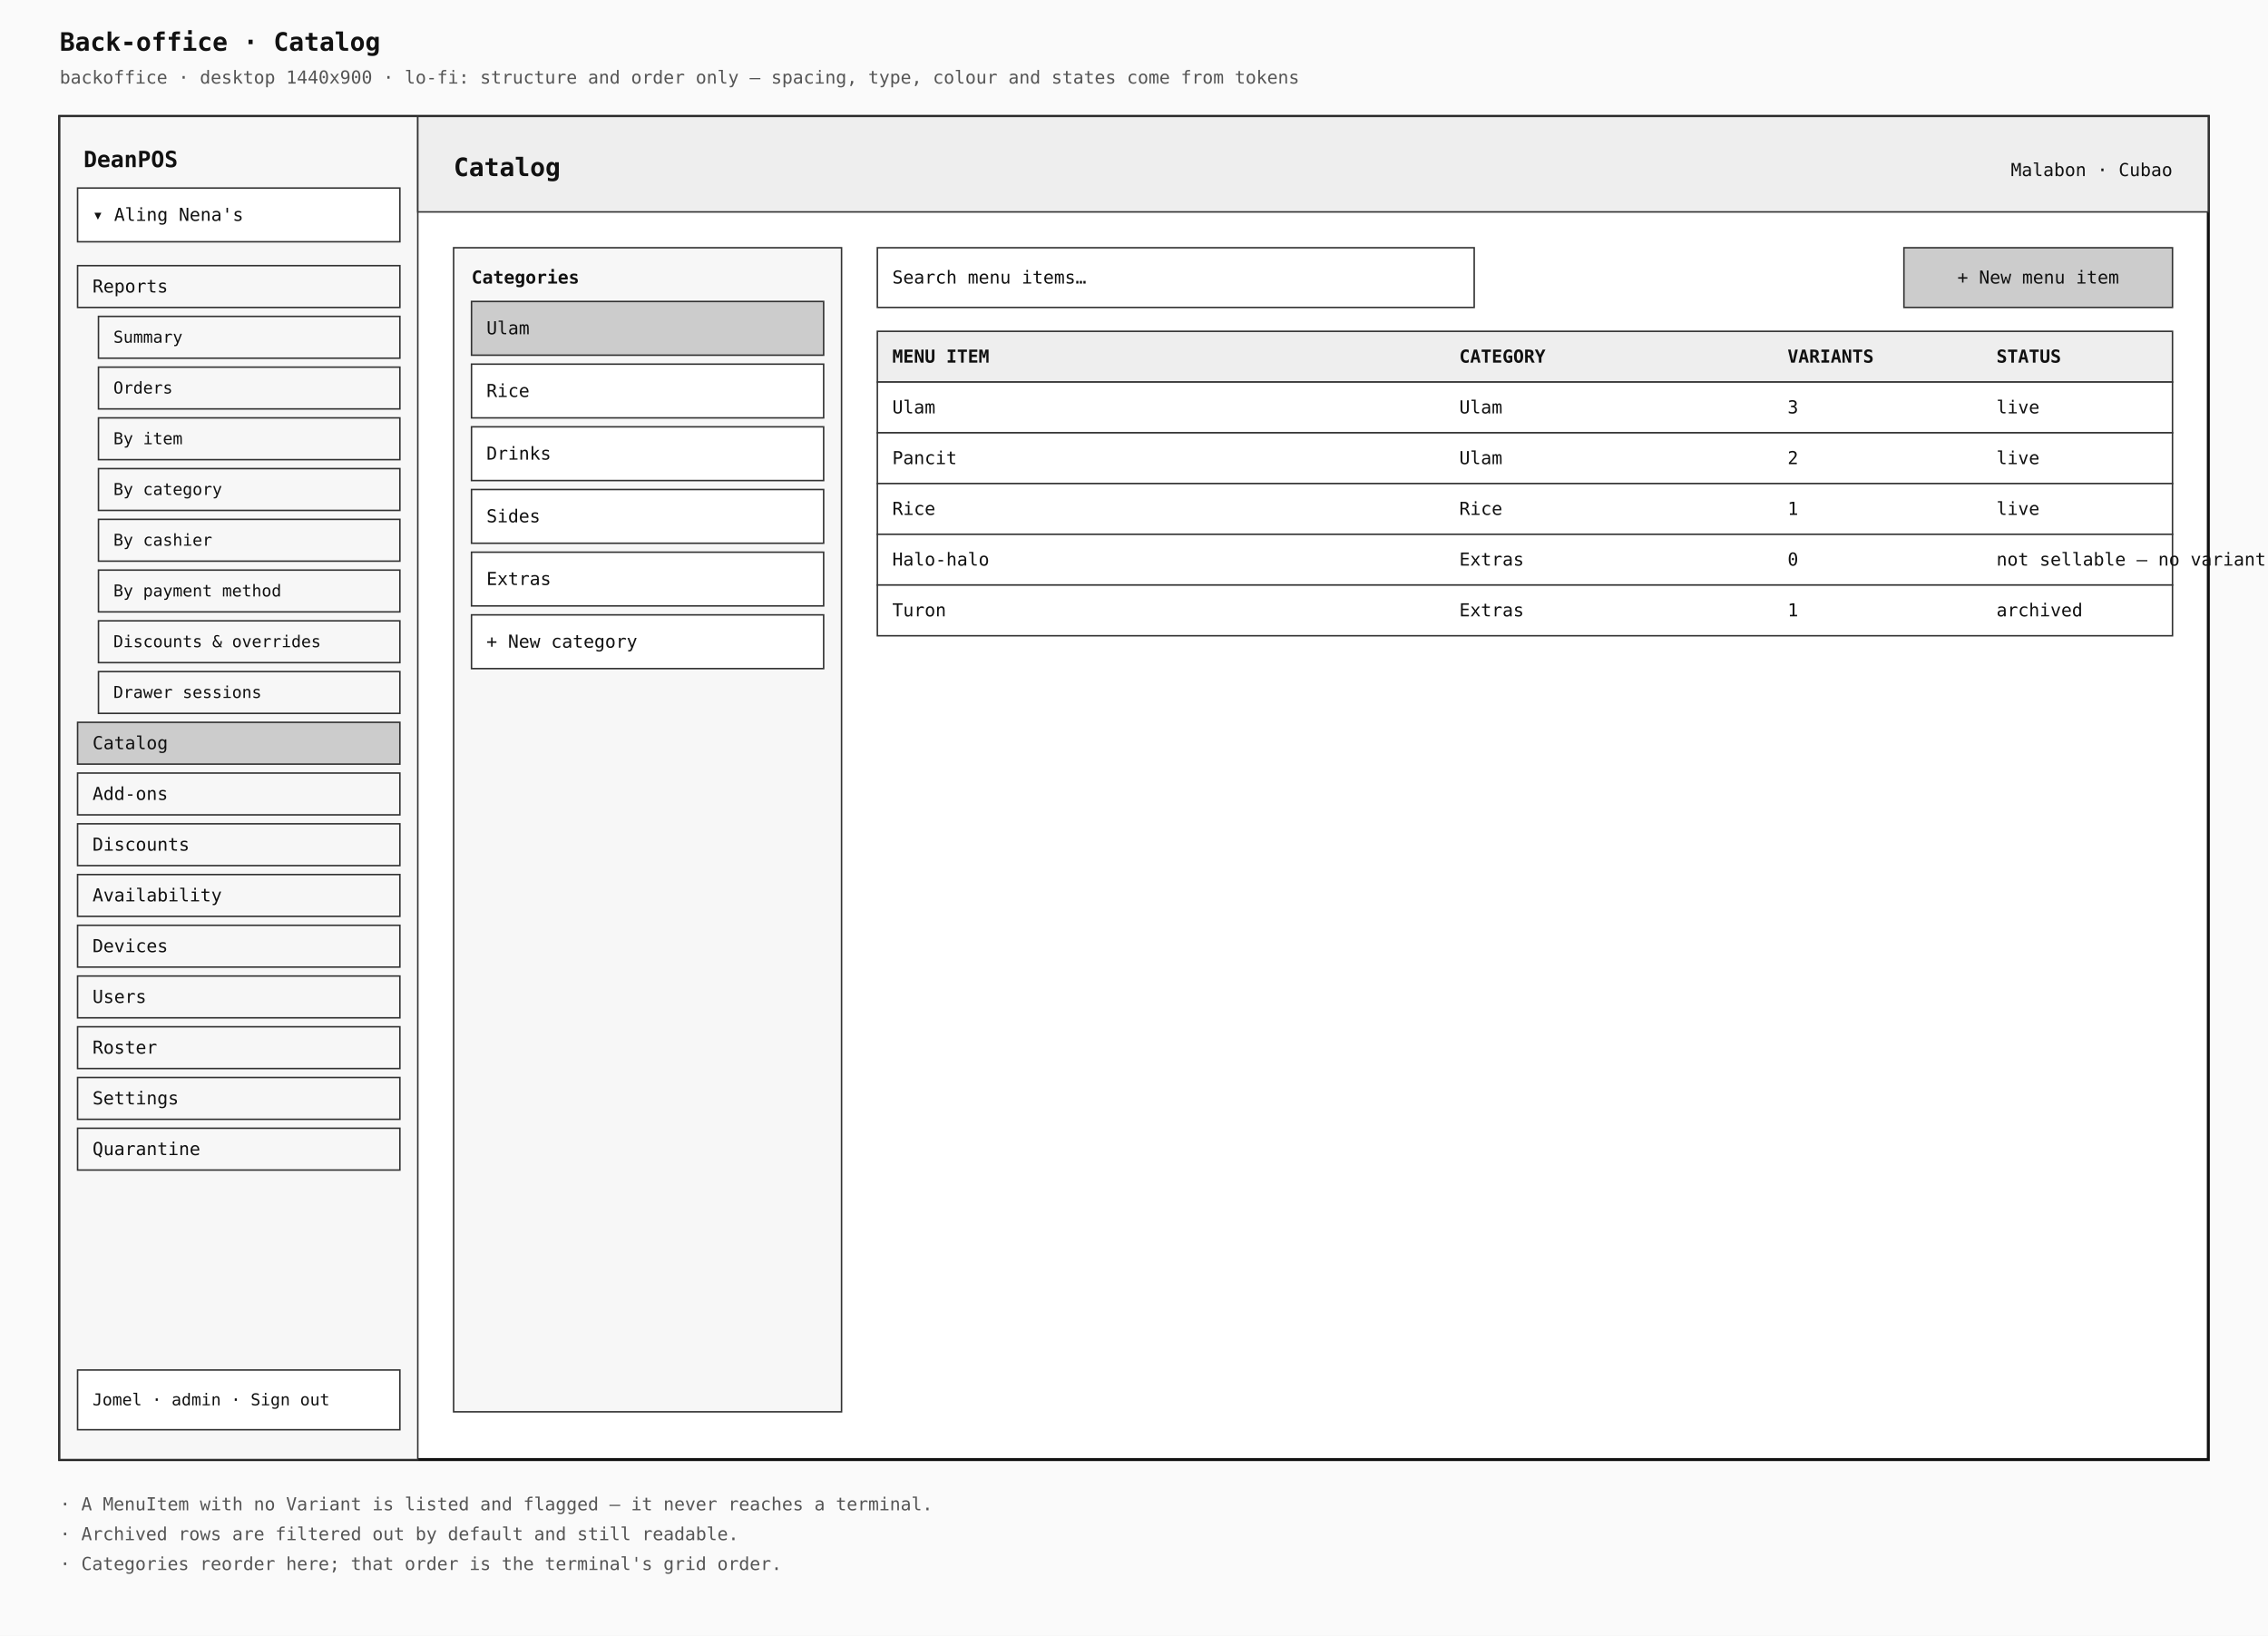
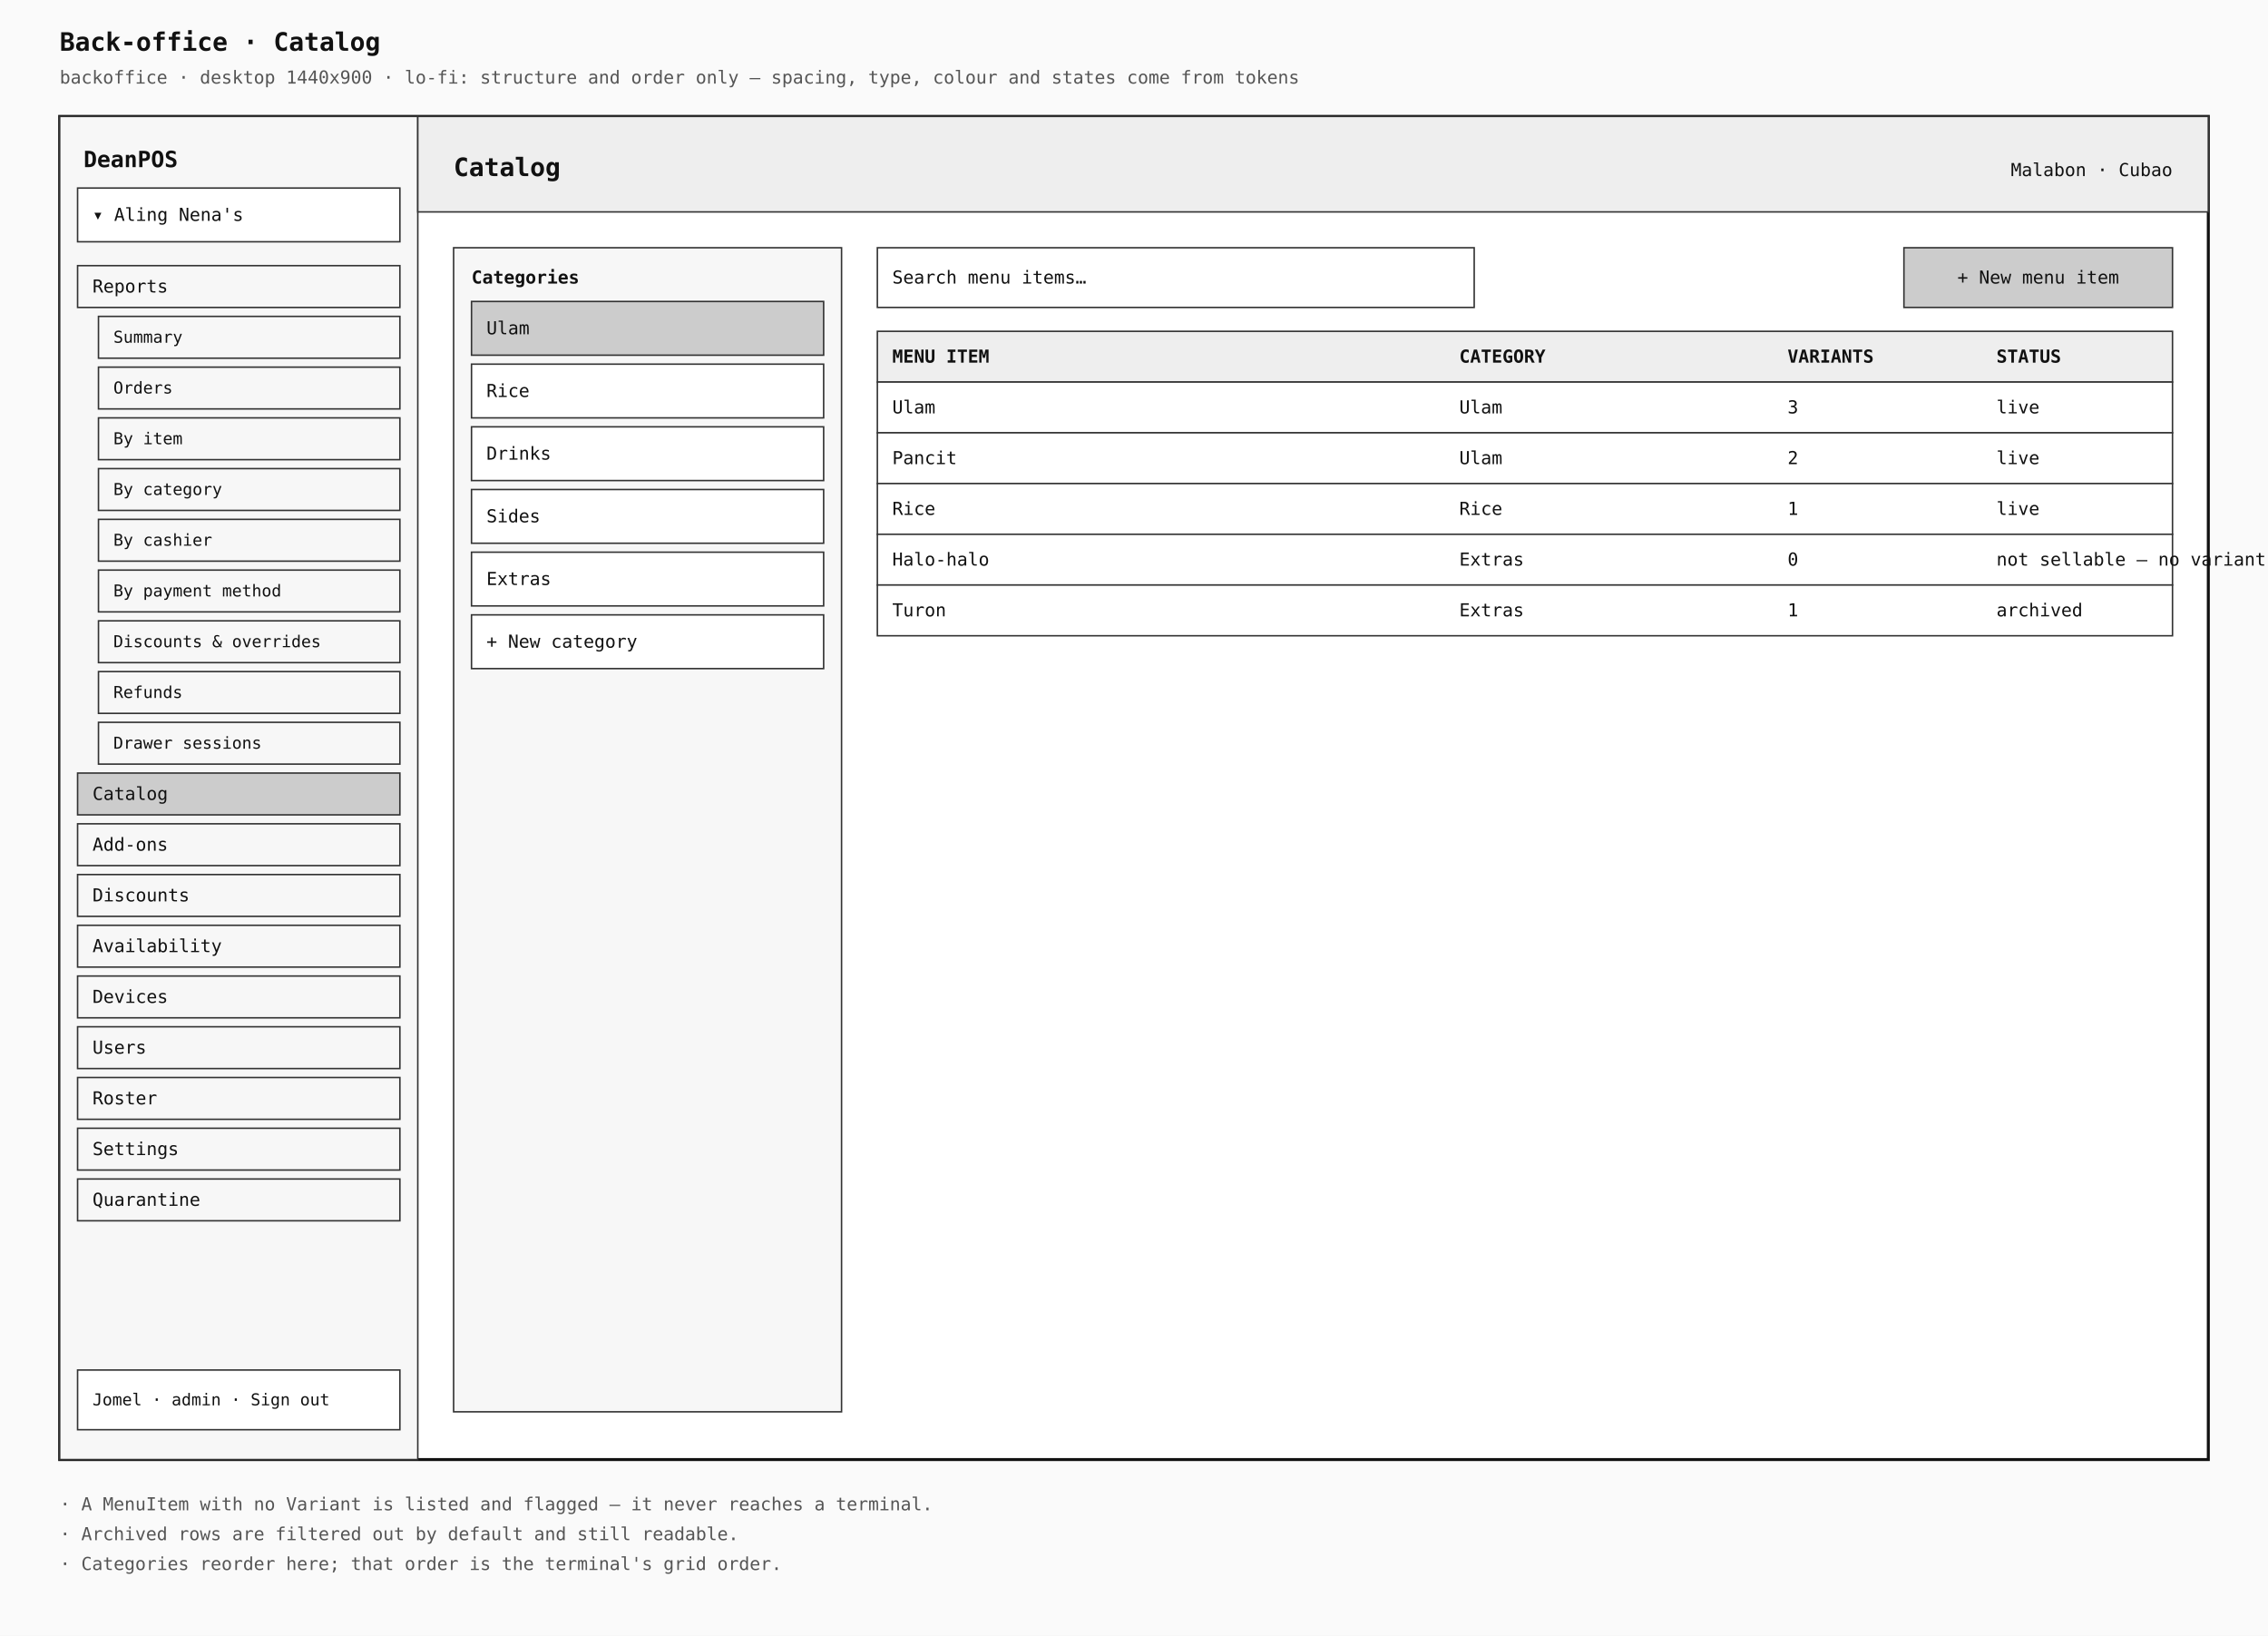
<svg xmlns="http://www.w3.org/2000/svg" width="1520" height="1096" viewBox="0 0 1520 1096" font-family="ui-monospace, SFMono-Regular, Menlo, monospace">
  <rect width="1520" height="1096" fill="#fafafa" />
  <text x="40" y="34" font-size="17" font-weight="bold" fill="#111">Back-office · Catalog</text>
  <text x="40" y="56" font-size="12" fill="#555">backoffice · desktop 1440x900 · lo-fi: structure and order only — spacing, type, colour and states come from tokens</text>
  <g transform="translate(40,78)">
    <rect x="0" y="0" width="1440" height="900" fill="#ffffff" stroke="#111" stroke-width="2" />
    <rect x="0" y="0" width="240" height="900" rx="0" fill="#f7f7f7" stroke="#333" stroke-width="1" />
    <text x="16" y="34" font-size="15" text-anchor="start" font-weight="bold" fill="#111">DeanPOS</text>
    <rect x="12" y="48" width="216" height="36" rx="0" fill="#ffffff" stroke="#333" stroke-width="1" />
    <text x="22" y="70.0" font-size="12" fill="#111">▾  Aling Nena's</text>
    <rect x="12" y="100" width="216" height="28" rx="0" fill="#f7f7f7" stroke="#333" stroke-width="1" />
    <text x="22" y="118.0" font-size="12" fill="#111">Reports</text>
    <rect x="26" y="134" width="202" height="28" rx="0" fill="#f7f7f7" stroke="#333" stroke-width="1" />
    <text x="36" y="151.667" font-size="11" fill="#111">Summary</text>
    <rect x="26" y="168" width="202" height="28" rx="0" fill="#f7f7f7" stroke="#333" stroke-width="1" />
    <text x="36" y="185.667" font-size="11" fill="#111">Orders</text>
    <rect x="26" y="202" width="202" height="28" rx="0" fill="#f7f7f7" stroke="#333" stroke-width="1" />
    <text x="36" y="219.667" font-size="11" fill="#111">By item</text>
    <rect x="26" y="236" width="202" height="28" rx="0" fill="#f7f7f7" stroke="#333" stroke-width="1" />
    <text x="36" y="253.667" font-size="11" fill="#111">By category</text>
    <rect x="26" y="270" width="202" height="28" rx="0" fill="#f7f7f7" stroke="#333" stroke-width="1" />
    <text x="36" y="287.667" font-size="11" fill="#111">By cashier</text>
    <rect x="26" y="304" width="202" height="28" rx="0" fill="#f7f7f7" stroke="#333" stroke-width="1" />
    <text x="36" y="321.667" font-size="11" fill="#111">By payment method</text>
    <rect x="26" y="338" width="202" height="28" rx="0" fill="#f7f7f7" stroke="#333" stroke-width="1" />
    <text x="36" y="355.667" font-size="11" fill="#111">Discounts &amp; overrides</text>
    <rect x="26" y="372" width="202" height="28" rx="0" fill="#f7f7f7" stroke="#333" stroke-width="1" />
-     <text x="36" y="389.667" font-size="11" fill="#111">Drawer sessions</text>
-     <rect x="12" y="406" width="216" height="28" rx="0" fill="#cccccc" stroke="#333" stroke-width="1" />
-     <text x="22" y="424.0" font-size="12" fill="#111">Catalog</text>
-     <rect x="12" y="440" width="216" height="28" rx="0" fill="#f7f7f7" stroke="#333" stroke-width="1" />
-     <text x="22" y="458.0" font-size="12" fill="#111">Add-ons</text>
+     <text x="36" y="389.667" font-size="11" fill="#111">Refunds</text>
+     <rect x="26" y="406" width="202" height="28" rx="0" fill="#f7f7f7" stroke="#333" stroke-width="1" />
+     <text x="36" y="423.667" font-size="11" fill="#111">Drawer sessions</text>
+     <rect x="12" y="440" width="216" height="28" rx="0" fill="#cccccc" stroke="#333" stroke-width="1" />
+     <text x="22" y="458.0" font-size="12" fill="#111">Catalog</text>
    <rect x="12" y="474" width="216" height="28" rx="0" fill="#f7f7f7" stroke="#333" stroke-width="1" />
-     <text x="22" y="492.0" font-size="12" fill="#111">Discounts</text>
+     <text x="22" y="492.0" font-size="12" fill="#111">Add-ons</text>
    <rect x="12" y="508" width="216" height="28" rx="0" fill="#f7f7f7" stroke="#333" stroke-width="1" />
-     <text x="22" y="526.0" font-size="12" fill="#111">Availability</text>
+     <text x="22" y="526.0" font-size="12" fill="#111">Discounts</text>
    <rect x="12" y="542" width="216" height="28" rx="0" fill="#f7f7f7" stroke="#333" stroke-width="1" />
-     <text x="22" y="560.0" font-size="12" fill="#111">Devices</text>
+     <text x="22" y="560.0" font-size="12" fill="#111">Availability</text>
    <rect x="12" y="576" width="216" height="28" rx="0" fill="#f7f7f7" stroke="#333" stroke-width="1" />
-     <text x="22" y="594.0" font-size="12" fill="#111">Users</text>
+     <text x="22" y="594.0" font-size="12" fill="#111">Devices</text>
    <rect x="12" y="610" width="216" height="28" rx="0" fill="#f7f7f7" stroke="#333" stroke-width="1" />
-     <text x="22" y="628.0" font-size="12" fill="#111">Roster</text>
+     <text x="22" y="628.0" font-size="12" fill="#111">Users</text>
    <rect x="12" y="644" width="216" height="28" rx="0" fill="#f7f7f7" stroke="#333" stroke-width="1" />
-     <text x="22" y="662.0" font-size="12" fill="#111">Settings</text>
+     <text x="22" y="662.0" font-size="12" fill="#111">Roster</text>
    <rect x="12" y="678" width="216" height="28" rx="0" fill="#f7f7f7" stroke="#333" stroke-width="1" />
-     <text x="22" y="696.0" font-size="12" fill="#111">Quarantine</text>
+     <text x="22" y="696.0" font-size="12" fill="#111">Settings</text>
+     <rect x="12" y="712" width="216" height="28" rx="0" fill="#f7f7f7" stroke="#333" stroke-width="1" />
+     <text x="22" y="730.0" font-size="12" fill="#111">Quarantine</text>
    <rect x="12" y="840" width="216" height="40" rx="0" fill="#ffffff" stroke="#333" stroke-width="1" />
    <text x="22" y="863.667" font-size="11" fill="#111">Jomel · admin  ·  Sign out</text>
    <rect x="240" y="0" width="1200" height="64" rx="0" fill="#eeeeee" stroke="#333" stroke-width="1" />
    <text x="264" y="40" font-size="17" text-anchor="start" font-weight="bold" fill="#111">Catalog</text>
    <text x="1416" y="40" font-size="12" text-anchor="end" font-weight="normal" fill="#111">Malabon · Cubao</text>
    <rect x="264" y="88" width="260" height="780" rx="0" fill="#f7f7f7" stroke="#333" stroke-width="1" />
    <text x="276" y="112" font-size="12" text-anchor="start" font-weight="bold" fill="#111">Categories</text>
    <rect x="276" y="124" width="236" height="36" rx="0" fill="#cccccc" stroke="#333" stroke-width="1" />
    <text x="286" y="146.0" font-size="12" fill="#111">Ulam</text>
    <rect x="276" y="166" width="236" height="36" rx="0" fill="#ffffff" stroke="#333" stroke-width="1" />
    <text x="286" y="188.0" font-size="12" fill="#111">Rice</text>
    <rect x="276" y="208" width="236" height="36" rx="0" fill="#ffffff" stroke="#333" stroke-width="1" />
    <text x="286" y="230.0" font-size="12" fill="#111">Drinks</text>
    <rect x="276" y="250" width="236" height="36" rx="0" fill="#ffffff" stroke="#333" stroke-width="1" />
    <text x="286" y="272.0" font-size="12" fill="#111">Sides</text>
    <rect x="276" y="292" width="236" height="36" rx="0" fill="#ffffff" stroke="#333" stroke-width="1" />
    <text x="286" y="314.0" font-size="12" fill="#111">Extras</text>
    <rect x="276" y="334" width="236" height="36" rx="0" fill="#ffffff" stroke="#333" stroke-width="1" />
    <text x="286" y="356.0" font-size="12" fill="#111">+ New category</text>
    <rect x="548" y="88" width="400" height="40" rx="0" fill="#ffffff" stroke="#333" stroke-width="1" />
    <text x="558" y="112.0" font-size="12" fill="#111">Search menu items…</text>
    <rect x="1236" y="88" width="180" height="40" rx="0" fill="#cccccc" stroke="#333" stroke-width="1" />
    <text x="1326.0" y="112.0" font-size="12" text-anchor="middle" fill="#111">+ New menu item</text>
    <rect x="548" y="144" width="868" height="34" rx="0" fill="#eeeeee" stroke="#333" stroke-width="1" />
    <text x="558" y="165.0" font-size="12" text-anchor="start" font-weight="bold" fill="#111">MENU ITEM</text>
    <text x="938" y="165.0" font-size="12" text-anchor="start" font-weight="bold" fill="#111">CATEGORY</text>
    <text x="1158" y="165.0" font-size="12" text-anchor="start" font-weight="bold" fill="#111">VARIANTS</text>
    <text x="1298" y="165.0" font-size="12" text-anchor="start" font-weight="bold" fill="#111">STATUS</text>
    <rect x="548" y="178" width="868" height="34" rx="0" fill="#ffffff" stroke="#333" stroke-width="1" />
    <text x="558" y="199.0" font-size="12" text-anchor="start" font-weight="normal" fill="#111">Ulam</text>
    <text x="938" y="199.0" font-size="12" text-anchor="start" font-weight="normal" fill="#111">Ulam</text>
    <text x="1158" y="199.0" font-size="12" text-anchor="start" font-weight="normal" fill="#111">3</text>
    <text x="1298" y="199.0" font-size="12" text-anchor="start" font-weight="normal" fill="#111">live</text>
    <rect x="548" y="212" width="868" height="34" rx="0" fill="#ffffff" stroke="#333" stroke-width="1" />
    <text x="558" y="233.0" font-size="12" text-anchor="start" font-weight="normal" fill="#111">Pancit</text>
    <text x="938" y="233.0" font-size="12" text-anchor="start" font-weight="normal" fill="#111">Ulam</text>
    <text x="1158" y="233.0" font-size="12" text-anchor="start" font-weight="normal" fill="#111">2</text>
    <text x="1298" y="233.0" font-size="12" text-anchor="start" font-weight="normal" fill="#111">live</text>
    <rect x="548" y="246" width="868" height="34" rx="0" fill="#ffffff" stroke="#333" stroke-width="1" />
    <text x="558" y="267.0" font-size="12" text-anchor="start" font-weight="normal" fill="#111">Rice</text>
    <text x="938" y="267.0" font-size="12" text-anchor="start" font-weight="normal" fill="#111">Rice</text>
    <text x="1158" y="267.0" font-size="12" text-anchor="start" font-weight="normal" fill="#111">1</text>
    <text x="1298" y="267.0" font-size="12" text-anchor="start" font-weight="normal" fill="#111">live</text>
    <rect x="548" y="280" width="868" height="34" rx="0" fill="#ffffff" stroke="#333" stroke-width="1" />
    <text x="558" y="301.0" font-size="12" text-anchor="start" font-weight="normal" fill="#111">Halo-halo</text>
    <text x="938" y="301.0" font-size="12" text-anchor="start" font-weight="normal" fill="#111">Extras</text>
    <text x="1158" y="301.0" font-size="12" text-anchor="start" font-weight="normal" fill="#111">0</text>
    <text x="1298" y="301.0" font-size="12" text-anchor="start" font-weight="normal" fill="#111">not sellable — no variant</text>
    <rect x="548" y="314" width="868" height="34" rx="0" fill="#ffffff" stroke="#333" stroke-width="1" />
    <text x="558" y="335.0" font-size="12" text-anchor="start" font-weight="normal" fill="#111">Turon</text>
    <text x="938" y="335.0" font-size="12" text-anchor="start" font-weight="normal" fill="#111">Extras</text>
    <text x="1158" y="335.0" font-size="12" text-anchor="start" font-weight="normal" fill="#111">1</text>
    <text x="1298" y="335.0" font-size="12" text-anchor="start" font-weight="normal" fill="#111">archived</text>
    <text x="0" y="934" font-size="12" fill="#555">· A MenuItem with no Variant is listed and flagged — it never reaches a terminal.</text>
    <text x="0" y="954" font-size="12" fill="#555">· Archived rows are filtered out by default and still readable.</text>
    <text x="0" y="974" font-size="12" fill="#555">· Categories reorder here; that order is the terminal's grid order.</text>
  </g>
</svg>
